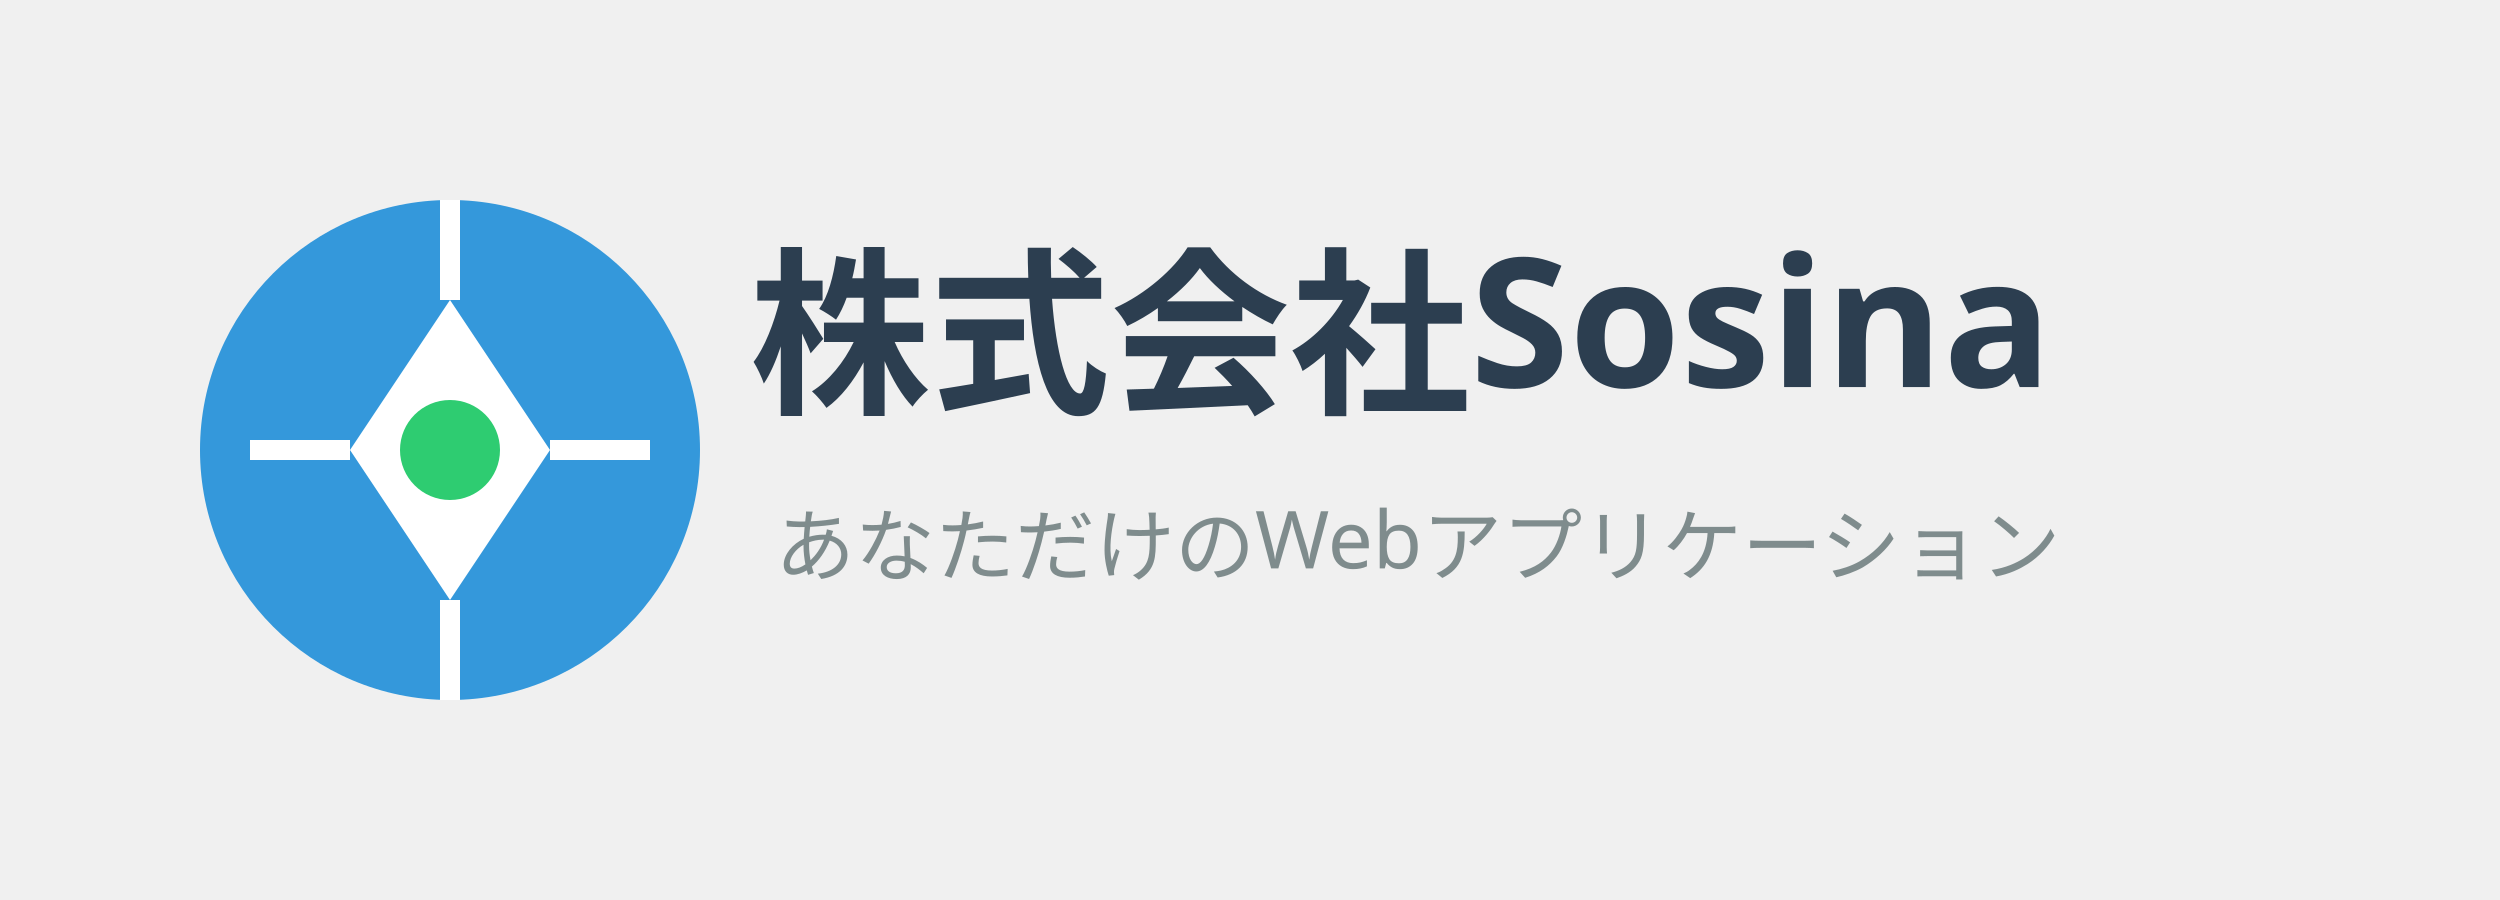
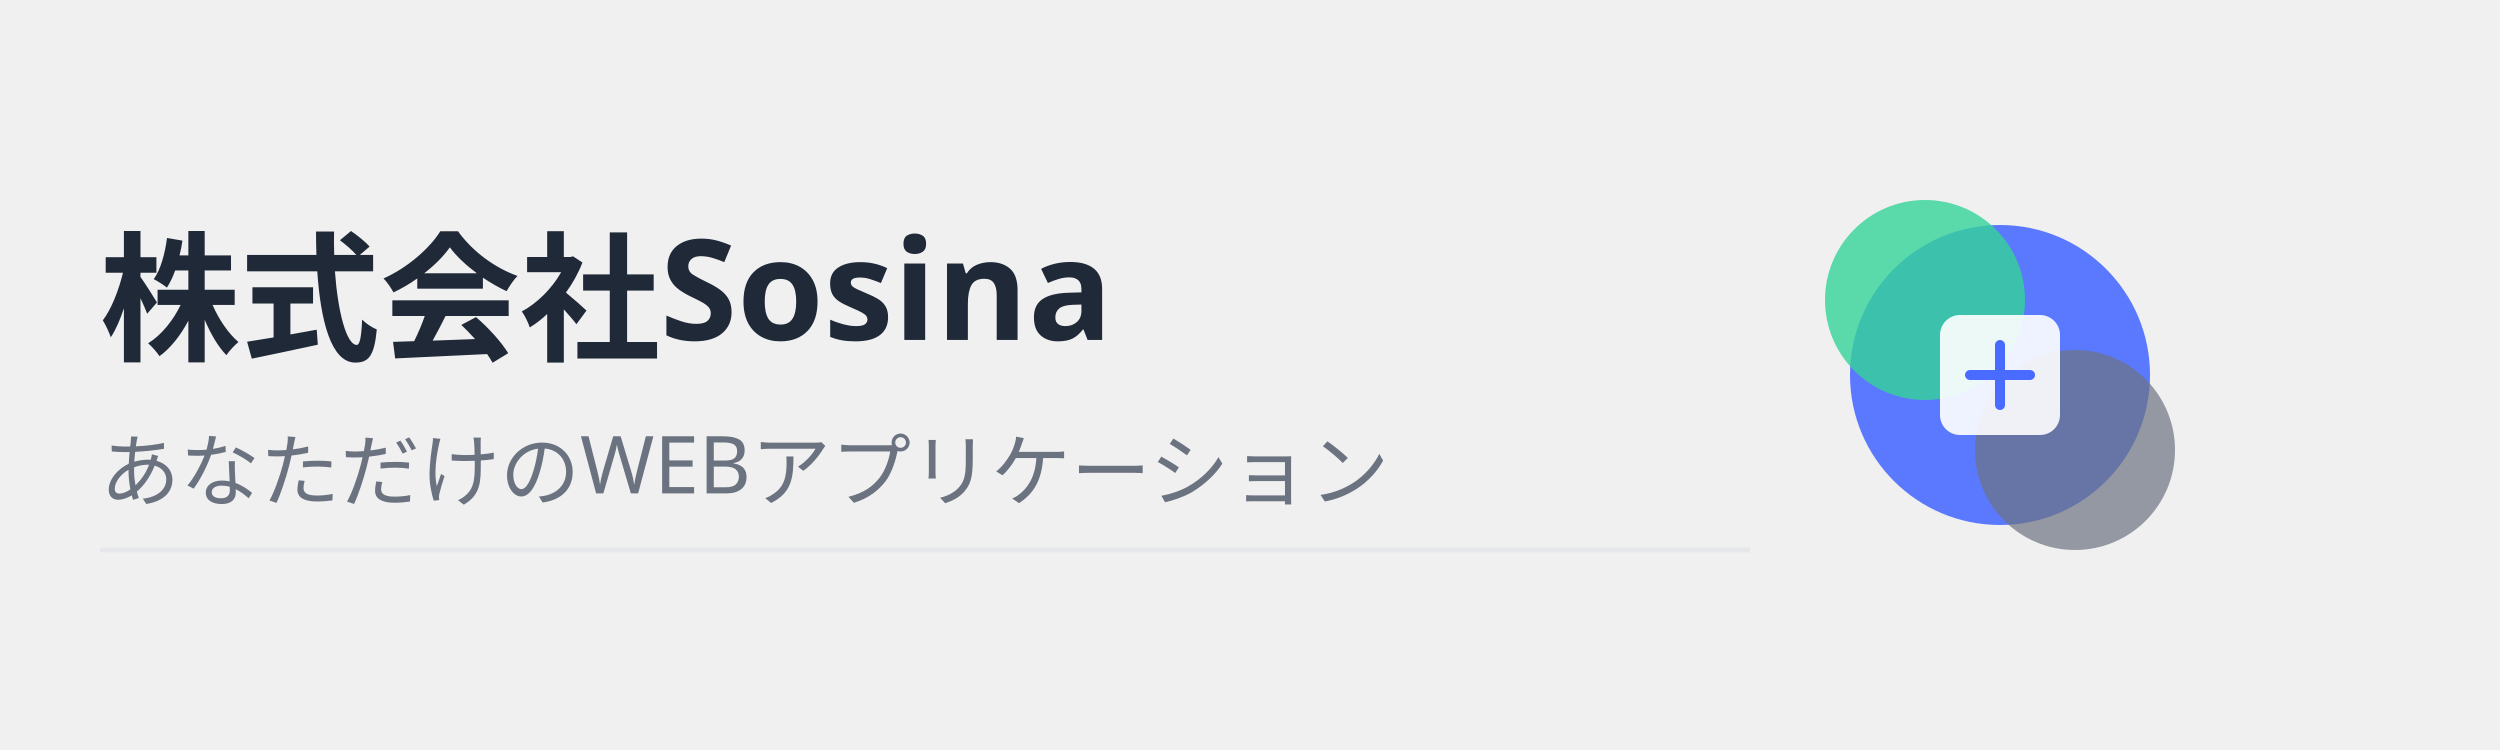
- <svg xmlns="http://www.w3.org/2000/svg" viewBox="0 0 500 180">
-   <rect width="500" height="180" fill="none" />
-   <g transform="translate(40, 90)">
-     <circle cx="50" cy="0" r="50" fill="#3498db" />
-     <path d="M50 -30 L70 0 L50 30 L30 0 Z" fill="#ffffff" />
-     <circle cx="50" cy="0" r="10" fill="#2ecc71" />
-     <line x1="50" y1="-30" x2="50" y2="-50" stroke="#ffffff" stroke-width="4" />
-     <line x1="70" y1="0" x2="90" y2="0" stroke="#ffffff" stroke-width="4" />
-     <line x1="50" y1="30" x2="50" y2="50" stroke="#ffffff" stroke-width="4" />
-     <line x1="30" y1="0" x2="10" y2="0" stroke="#ffffff" stroke-width="4" />
+ <svg xmlns="http://www.w3.org/2000/svg" viewBox="0 0 500 150">
+   <rect width="500" height="150" fill="transparent" />
+   <g transform="translate(400, 75)">
+     <circle cx="0" cy="0" r="30" fill="#4a6bff" opacity="0.9" />
+     <circle cx="-15" cy="-15" r="20" fill="#34d399" opacity="0.8" />
+     <circle cx="15" cy="15" r="20" fill="#6b7280" opacity="0.7" />
+     <rect x="-12" y="-12" width="24" height="24" rx="4" fill="white" opacity="0.9" />
+     <path d="M-6,0 H6 M0,-6 V6" stroke="#4a6bff" stroke-width="2" stroke-linecap="round" />
  </g>
-   <g transform="translate(150, 80)">
-     <text font-family="'Noto Sans JP', sans-serif" font-size="36" font-weight="700" fill="#2c3e50">
+   <g transform="translate(20, 0)">
+     <text x="0" y="70" font-family="'Noto Sans JP', sans-serif" font-size="28" font-weight="700" fill="#1f2937">
      株式会社Sosina
    </text>
-   </g>
-   <g transform="translate(155, 115)">
-     <text font-family="'Noto Sans JP', sans-serif" font-size="16" font-weight="400" fill="#7f8c8d">
-       あなただけのWebアプリケーション
+     <text x="0" y="100" font-family="'Noto Sans JP', sans-serif" font-size="16" font-weight="400" fill="#6b7280">
+       あなただけのWEBアプリケーション
    </text>
  </g>
+   <line x1="20" y1="110" x2="350" y2="110" stroke="#e5e7eb" stroke-width="1" />
</svg>
